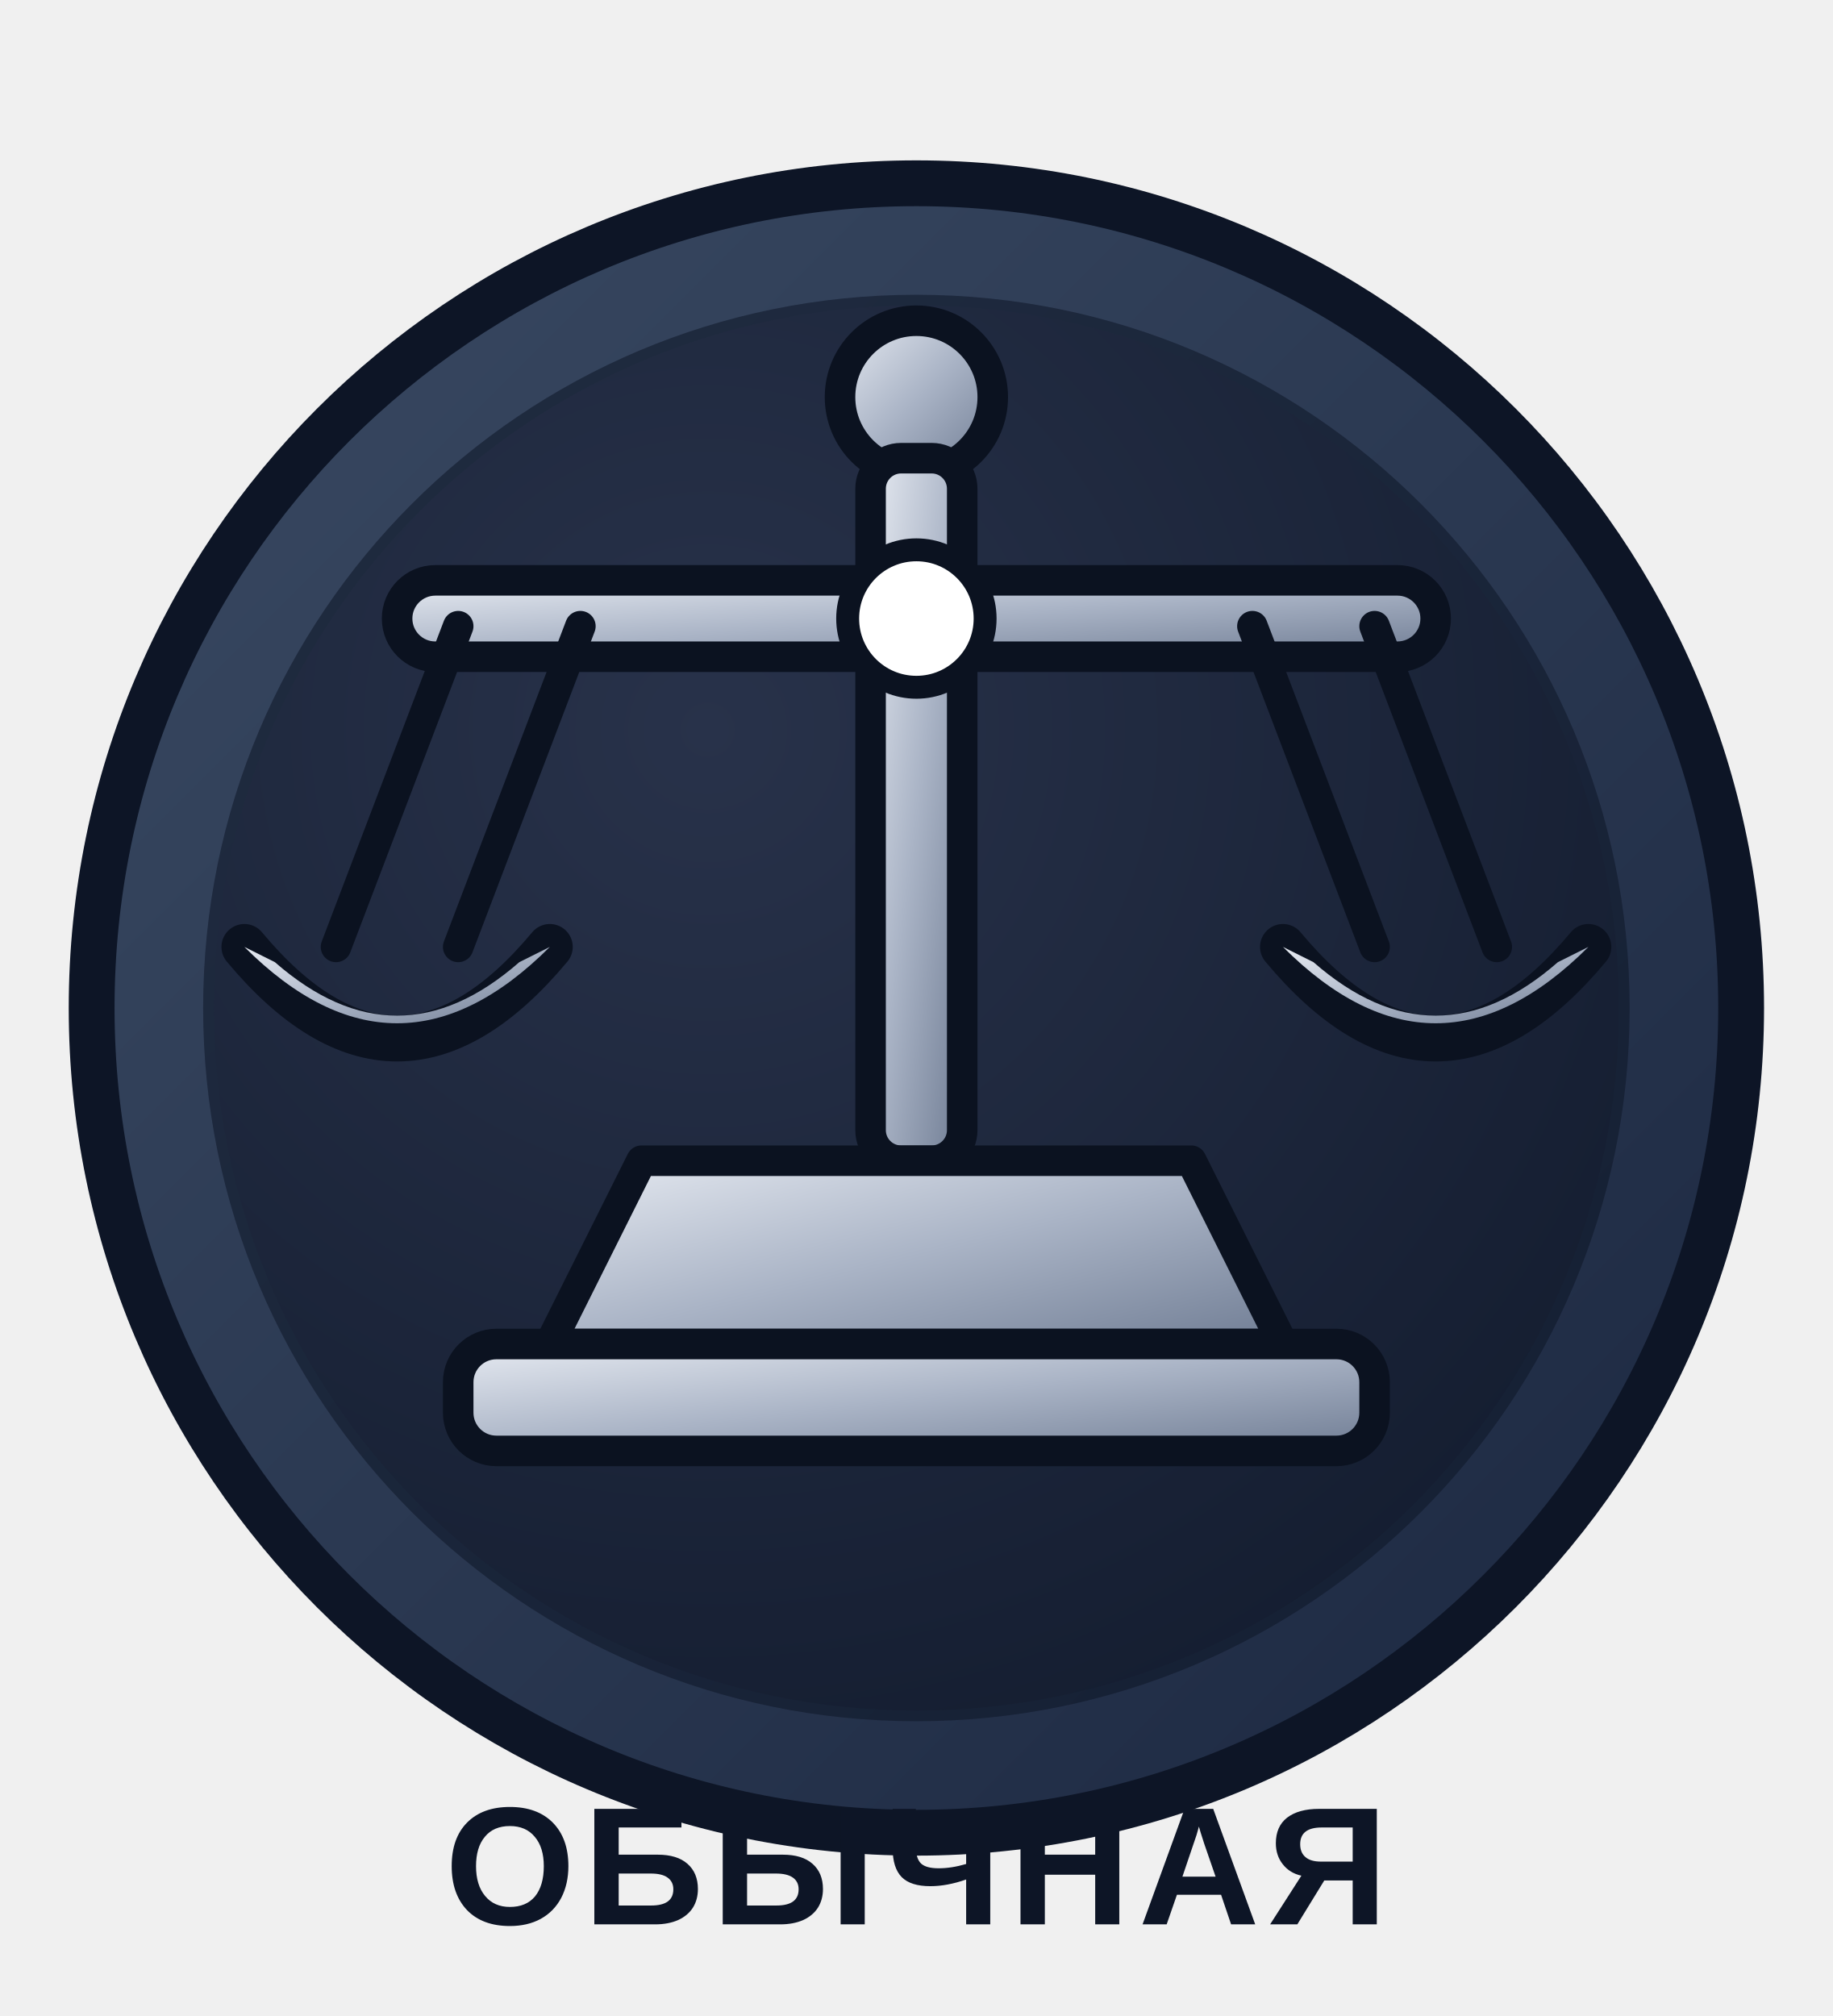
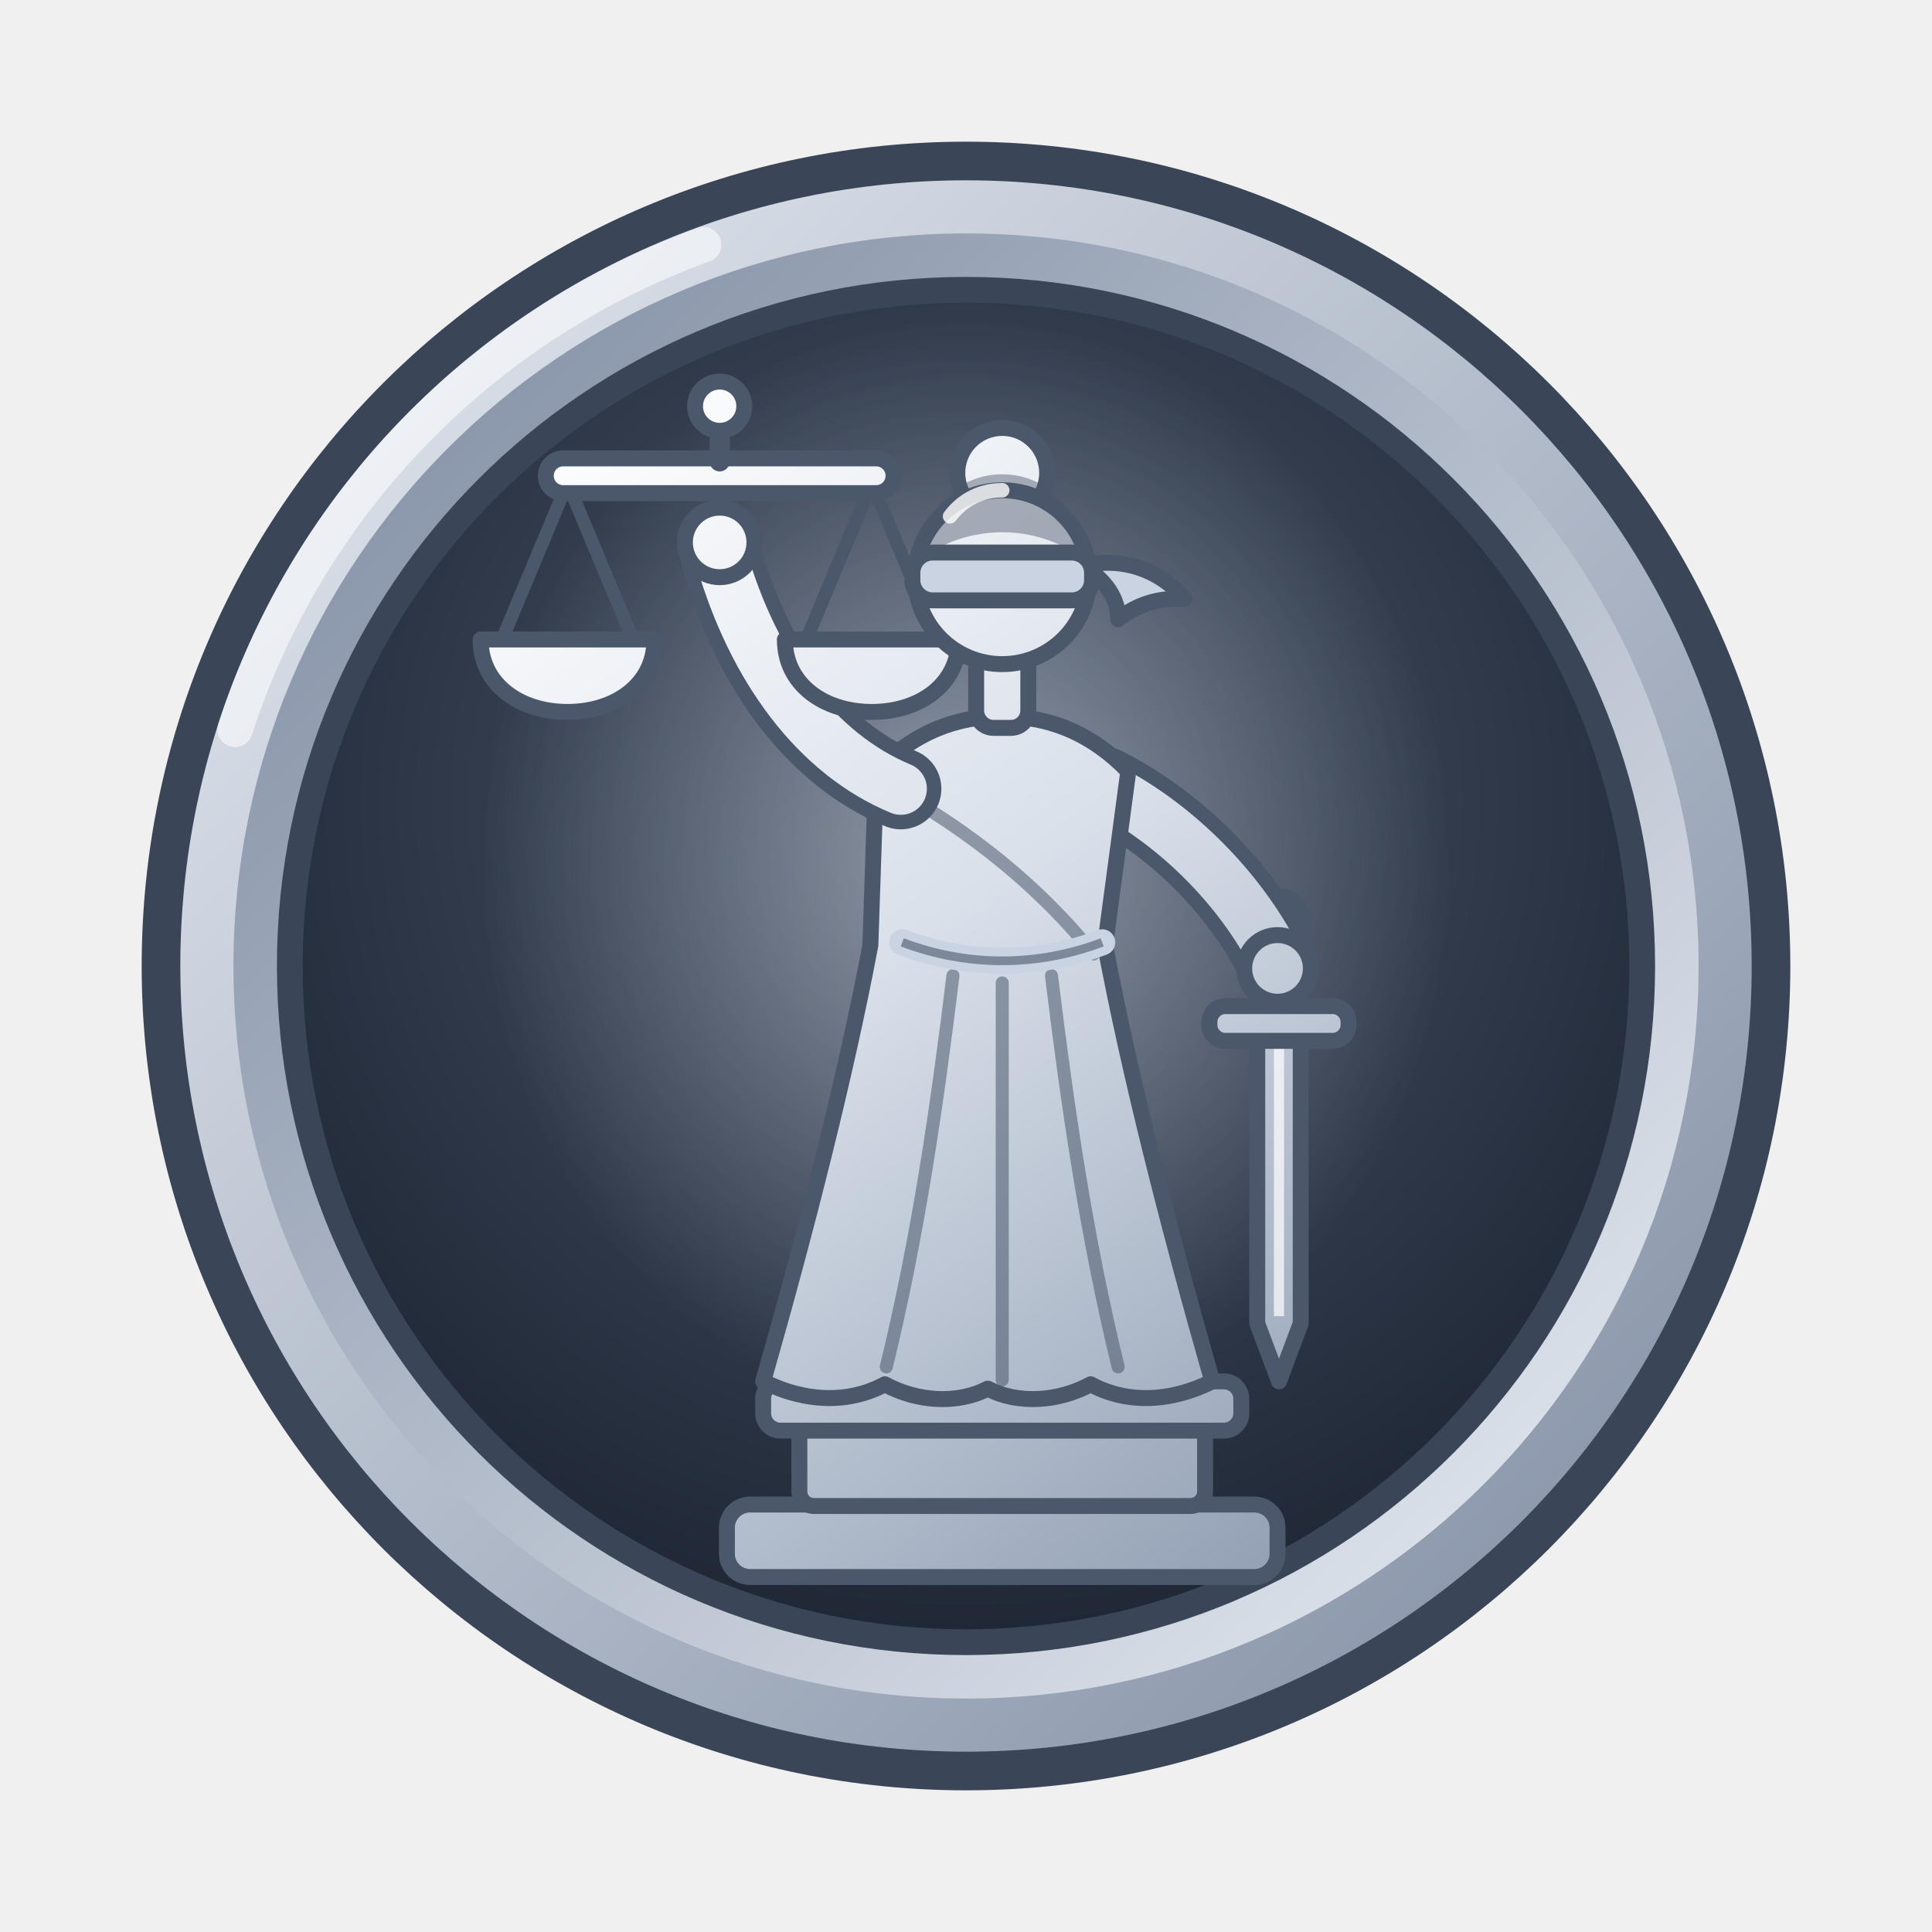
- <svg xmlns="http://www.w3.org/2000/svg" viewBox="0 0 120 132" width="120" height="132" role="img" aria-label="Значок Фемиды — Обычная">
+ <svg xmlns="http://www.w3.org/2000/svg" viewBox="0 0 120 120" width="120" height="120" role="img" aria-label="Значок Фемиды — Новичок">
  <defs>
-     <linearGradient id="ring-standard" x1="0" y1="0" x2="1" y2="1">
-       <stop offset="0%" stop-color="#3a4a63" />
-       <stop offset="100%" stop-color="#1b2740" />
+     <linearGradient id="ring" x1="0" y1="0" x2="1" y2="1">
+       <stop offset="0" stop-color="#e8edf4" />
+       <stop offset="1" stop-color="#7d8aa0" />
    </linearGradient>
-     <radialGradient id="inner-standard" cx="0.35" cy="0.3" r="0.8">
-       <stop offset="0%" stop-color="#28324a" />
-       <stop offset="100%" stop-color="#141d30" />
+     <linearGradient id="ring2" x1="1" y1="1" x2="0" y2="0">
+       <stop offset="0" stop-color="#e8edf4" />
+       <stop offset="1" stop-color="#7d8aa0" />
+     </linearGradient>
+     <radialGradient id="disc" cx=".5" cy=".38" r=".62">
+       <stop offset="0" stop-color="#4a566b" />
+       <stop offset="1" stop-color="#1f2735" />
    </radialGradient>
-     <linearGradient id="metal-standard" x1="0" y1="0" x2="1" y2="1">
-       <stop offset="0%" stop-color="#e7ebf2" />
-       <stop offset="50%" stop-color="#aab4c6" />
-       <stop offset="100%" stop-color="#707d94" />
+     <radialGradient id="spot" cx=".5" cy=".5" r=".5">
+       <stop offset="0" stop-color="#e8edf4" stop-opacity=".45" />
+       <stop offset="1" stop-color="#e8edf4" stop-opacity="0" />
+     </radialGradient>
+     <linearGradient id="m" gradientUnits="userSpaceOnUse" x1="30" y1="18" x2="86" y2="100">
+       <stop offset="0" stop-color="#ffffff" />
+       <stop offset=".45" stop-color="#d9e0ea" />
+       <stop offset="1" stop-color="#8d9bb0" />
    </linearGradient>
  </defs>
-   <circle cx="60" cy="66" r="54" fill="url(#ring-standard)" stroke="#0d1526" stroke-width="3" />
-   <circle cx="60" cy="66" r="46" fill="none" stroke="#0d1526" stroke-width="1.4" opacity="0.55" />
-   <circle cx="60" cy="66" r="46" fill="url(#inner-standard)" />
-   <g fill="url(#metal-standard)" stroke="#0b1220" stroke-width="2" stroke-linejoin="round" stroke-linecap="round">
-     <circle cx="60" cy="26" r="5" />
-     <rect x="57" y="30" width="6" height="46" rx="2" />
-     <rect x="26" y="38" width="68" height="5" rx="2.5" />
-     <circle cx="60" cy="40.5" r="4.5" fill="#ffffff" stroke="#0b1220" stroke-width="1.5" />
-     <path d="M30 41 L22 62" stroke="#0b1220" stroke-width="2" fill="none" />
-     <path d="M38 41 L30 62" stroke="#0b1220" stroke-width="2" fill="none" />
-     <path d="M90 41 L98 62" stroke="#0b1220" stroke-width="2" fill="none" />
-     <path d="M82 41 L90 62" stroke="#0b1220" stroke-width="2" fill="none" />
-     <path d="M16 62 Q26 74 36 62" fill="none" stroke="#0b1220" stroke-width="3" />
-     <path d="M16 62 Q26 72 36 62 L34 63 Q26 70 18 63 Z" fill="url(#metal-standard)" stroke="none" />
-     <path d="M84 62 Q94 74 104 62" fill="none" stroke="#0b1220" stroke-width="3" />
-     <path d="M84 62 Q94 72 104 62 L102 63 Q94 70 86 63 Z" fill="url(#metal-standard)" stroke="none" />
-     <path d="M42 76 H78 L84 88 H36 Z" />
-     <rect x="30" y="88" width="60" height="7" rx="2.5" />
+   <circle cx="60" cy="60" r="50" fill="url(#ring)" stroke="#3a4558" stroke-width="2.4" />
+   <circle cx="60" cy="60" r="45.5" fill="url(#ring2)" />
+   <circle cx="60" cy="60" r="42" fill="url(#disc)" stroke="#3a4558" stroke-width="1.6" />
+   <ellipse cx="60" cy="54" rx="30" ry="34" fill="url(#spot)" />
+   <g transform="translate(60 60.6) scale(.9) translate(-57.5 -58.5)">
+     <rect x="41" y="95" width="38" height="5" rx="1.6" fill="url(#m)" stroke="#4b576b" stroke-width="1.1" stroke-linejoin="round" />
+     <rect x="46" y="89.5" width="28" height="5.6" rx="1" fill="url(#m)" stroke="#4b576b" stroke-width="1.1" stroke-linejoin="round" />
+     <rect x="43.5" y="86.5" width="33" height="3.4" rx="1.2" fill="url(#m)" stroke="#4b576b" stroke-width="1.1" stroke-linejoin="round" />
+     <path d="M77.6 62.5h3v20l-1.5 4-1.5-4z" fill="url(#m)" stroke="#4b576b" stroke-width="1.1" stroke-linejoin="round" />
+     <path d="M79.1 63.5v18.5" stroke="#fff" stroke-opacity=".7" stroke-width=".7" />
+     <rect x="74.3" y="60.6" width="9.6" height="2.4" rx="1.1" fill="url(#m)" stroke="#4b576b" stroke-width="1.1" stroke-linejoin="round" />
+     <rect x="78.1" y="55.5" width="2" height="5.4" rx=".8" fill="#4b576b" />
+     <circle cx="79.1" cy="54.6" r="1.6" fill="url(#m)" stroke="#4b576b" stroke-width="1.1" stroke-linejoin="round" />
+     <path d="M67 45.5c4.6 2.3 9 6.5 11.6 11.3" fill="none" stroke="#4b576b" stroke-width="5.6" stroke-linecap="round" />
+     <path d="M67 45.5c4.6 2.3 9 6.5 11.6 11.3" fill="none" stroke="url(#m)" stroke-width="3.6" stroke-linecap="round" />
+     <circle cx="79" cy="58" r="2.3" fill="url(#m)" stroke="#4b576b" stroke-width="1.1" stroke-linejoin="round" />
+     <path d="M51.3 44.4C54 41.6 57 40.6 60 40.6s6 1 8.7 3.8l-1.6 12c1.7 9 4.4 19.6 7.4 30.1-3 1.5-6 1.5-8.4.2-2.2 1.2-5 1.4-7.1.3-2.1 1.1-4.9.9-7.1-.3-2.4 1.3-5.4 1.3-8.4-.2 3-10.5 5.7-21.1 7.4-30.1z" fill="url(#m)" stroke="#4b576b" stroke-width="1.1" stroke-linejoin="round" />
+     <path d="M56.6 58.5c-1.1 9-2.4 18-4.6 27M60 59v27.4M63.4 58.5c1.1 9 2.4 18 4.6 27" stroke="#4b576b" stroke-opacity=".55" stroke-width=".9" fill="none" stroke-linecap="round" />
+     <path d="M52.3 45.5c5.5 3 10.4 7 14 11.5" stroke="#4b576b" stroke-opacity=".55" stroke-width=".9" fill="none" stroke-linecap="round" />
+     <path d="M53.1 56.2c4.5 1.7 9.3 1.7 13.8 0" stroke="#c9d3e1" stroke-width="1.8" fill="none" stroke-linecap="round" />
+     <path d="M53.1 56.2c4.5 1.7 9.3 1.7 13.8 0" stroke="#4b576b" stroke-opacity=".6" stroke-width=".6" fill="none" />
+     <path d="M53 45.6c-5.8-2.4-10.2-8.3-12.4-16" fill="none" stroke="#4b576b" stroke-width="5.6" stroke-linecap="round" />
+     <path d="M53 45.6c-5.8-2.4-10.2-8.3-12.4-16" fill="none" stroke="url(#m)" stroke-width="3.6" stroke-linecap="round" />
+     <path d="M30 24.5l-4.6 11M30 24.5l4.6 11M51 24.5l-4.6 11M51 24.5l4.6 11" stroke="#4b576b" stroke-width=".9" fill="none" />
+     <rect x="28.5" y="22.8" width="24" height="2.4" rx="1.2" fill="url(#m)" stroke="#4b576b" stroke-width="1.1" stroke-linejoin="round" />
+     <path d="M24 35.3h12c0 3.1-2.7 5-6 5s-6-1.9-6-5z" fill="url(#m)" stroke="#4b576b" stroke-width="1.1" stroke-linejoin="round" />
+     <path d="M45 35.3h12c0 3.1-2.7 5-6 5s-6-1.9-6-5z" fill="url(#m)" stroke="#4b576b" stroke-width="1.1" stroke-linejoin="round" />
+     <path d="M40.5 20.2v2.8" stroke="#4b576b" stroke-width="1.4" stroke-linecap="round" />
+     <circle cx="40.5" cy="19.2" r="1.7" fill="url(#m)" stroke="#4b576b" stroke-width="1.1" stroke-linejoin="round" />
+     <circle cx="40.5" cy="28.6" r="2.4" fill="url(#m)" stroke="#4b576b" stroke-width="1.1" stroke-linejoin="round" />
+     <rect x="58.2" y="36" width="3.6" height="5.4" rx="1.2" fill="url(#m)" stroke="#4b576b" stroke-width="1.1" stroke-linejoin="round" />
+     <circle cx="60" cy="23.8" r="3.1" fill="url(#m)" stroke="#4b576b" stroke-width="1.1" stroke-linejoin="round" />
+     <circle cx="60" cy="31" r="6" fill="url(#m)" stroke="#4b576b" stroke-width="1.1" stroke-linejoin="round" />
+     <path d="M54.2 29.8c.4-3.6 2.8-5.9 5.8-5.9s5.4 2.3 5.8 5.9c-1.9-1.3-3.8-1.9-5.8-1.9s-3.9.6-5.8 1.9z" fill="#4b576b" fill-opacity=".45" />
+     <path d="M65.6 30.2c2.6-.6 5.2.2 7 2.3-1.9-.1-3.3.4-4.6 1.4 0-1.4-.8-2.6-2.4-3.7z" fill="#c9d3e1" stroke="#4b576b" stroke-width="1.1" stroke-linejoin="round" />
+     <rect x="53.8" y="29.3" width="12.4" height="3.3" rx="1.4" fill="#c9d3e1" stroke="#4b576b" stroke-width="1.1" stroke-linejoin="round" />
+     <path d="M56.4 26.8c.9-1.2 2.2-1.8 3.6-1.8" stroke="#fff" stroke-opacity=".8" stroke-width="1" fill="none" stroke-linecap="round" />
  </g>
-   <text x="60" y="126" text-anchor="middle" font-family="Arial, sans-serif" font-size="11" font-weight="700" fill="#0d1526" letter-spacing="0.5">ОБЫЧНАЯ</text>
+   <path d="M14.6 45.3A47.7 47.7 0 0 1 43.7 15.2" stroke="#fff" stroke-opacity=".55" stroke-width="2.2" fill="none" stroke-linecap="round" />
</svg>
